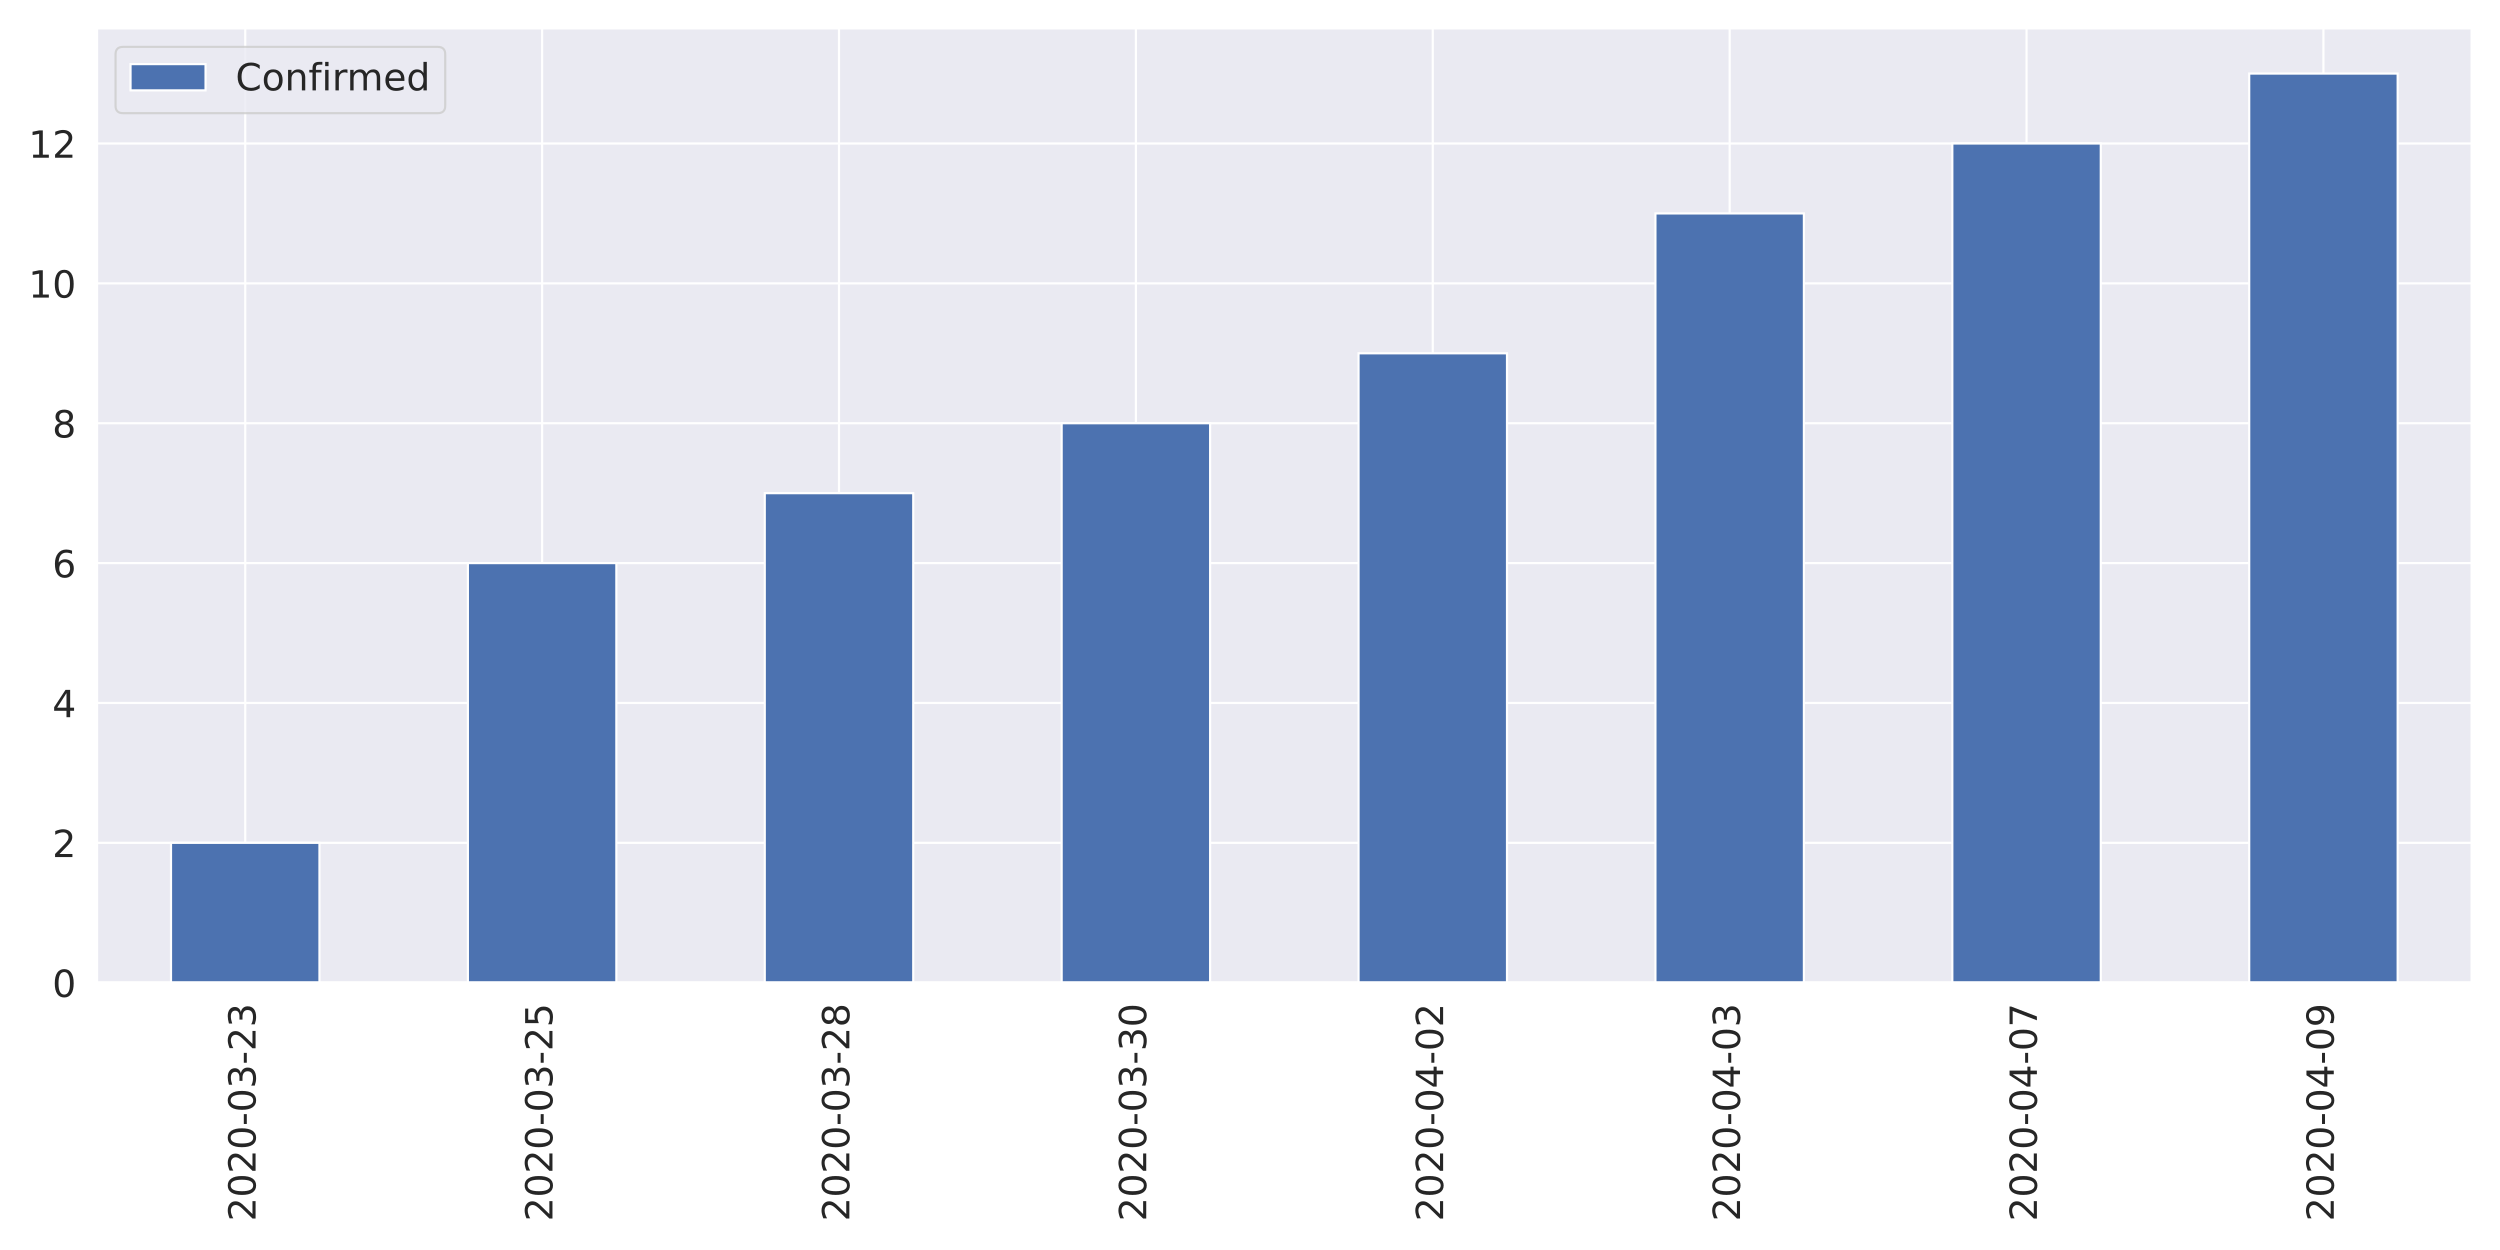
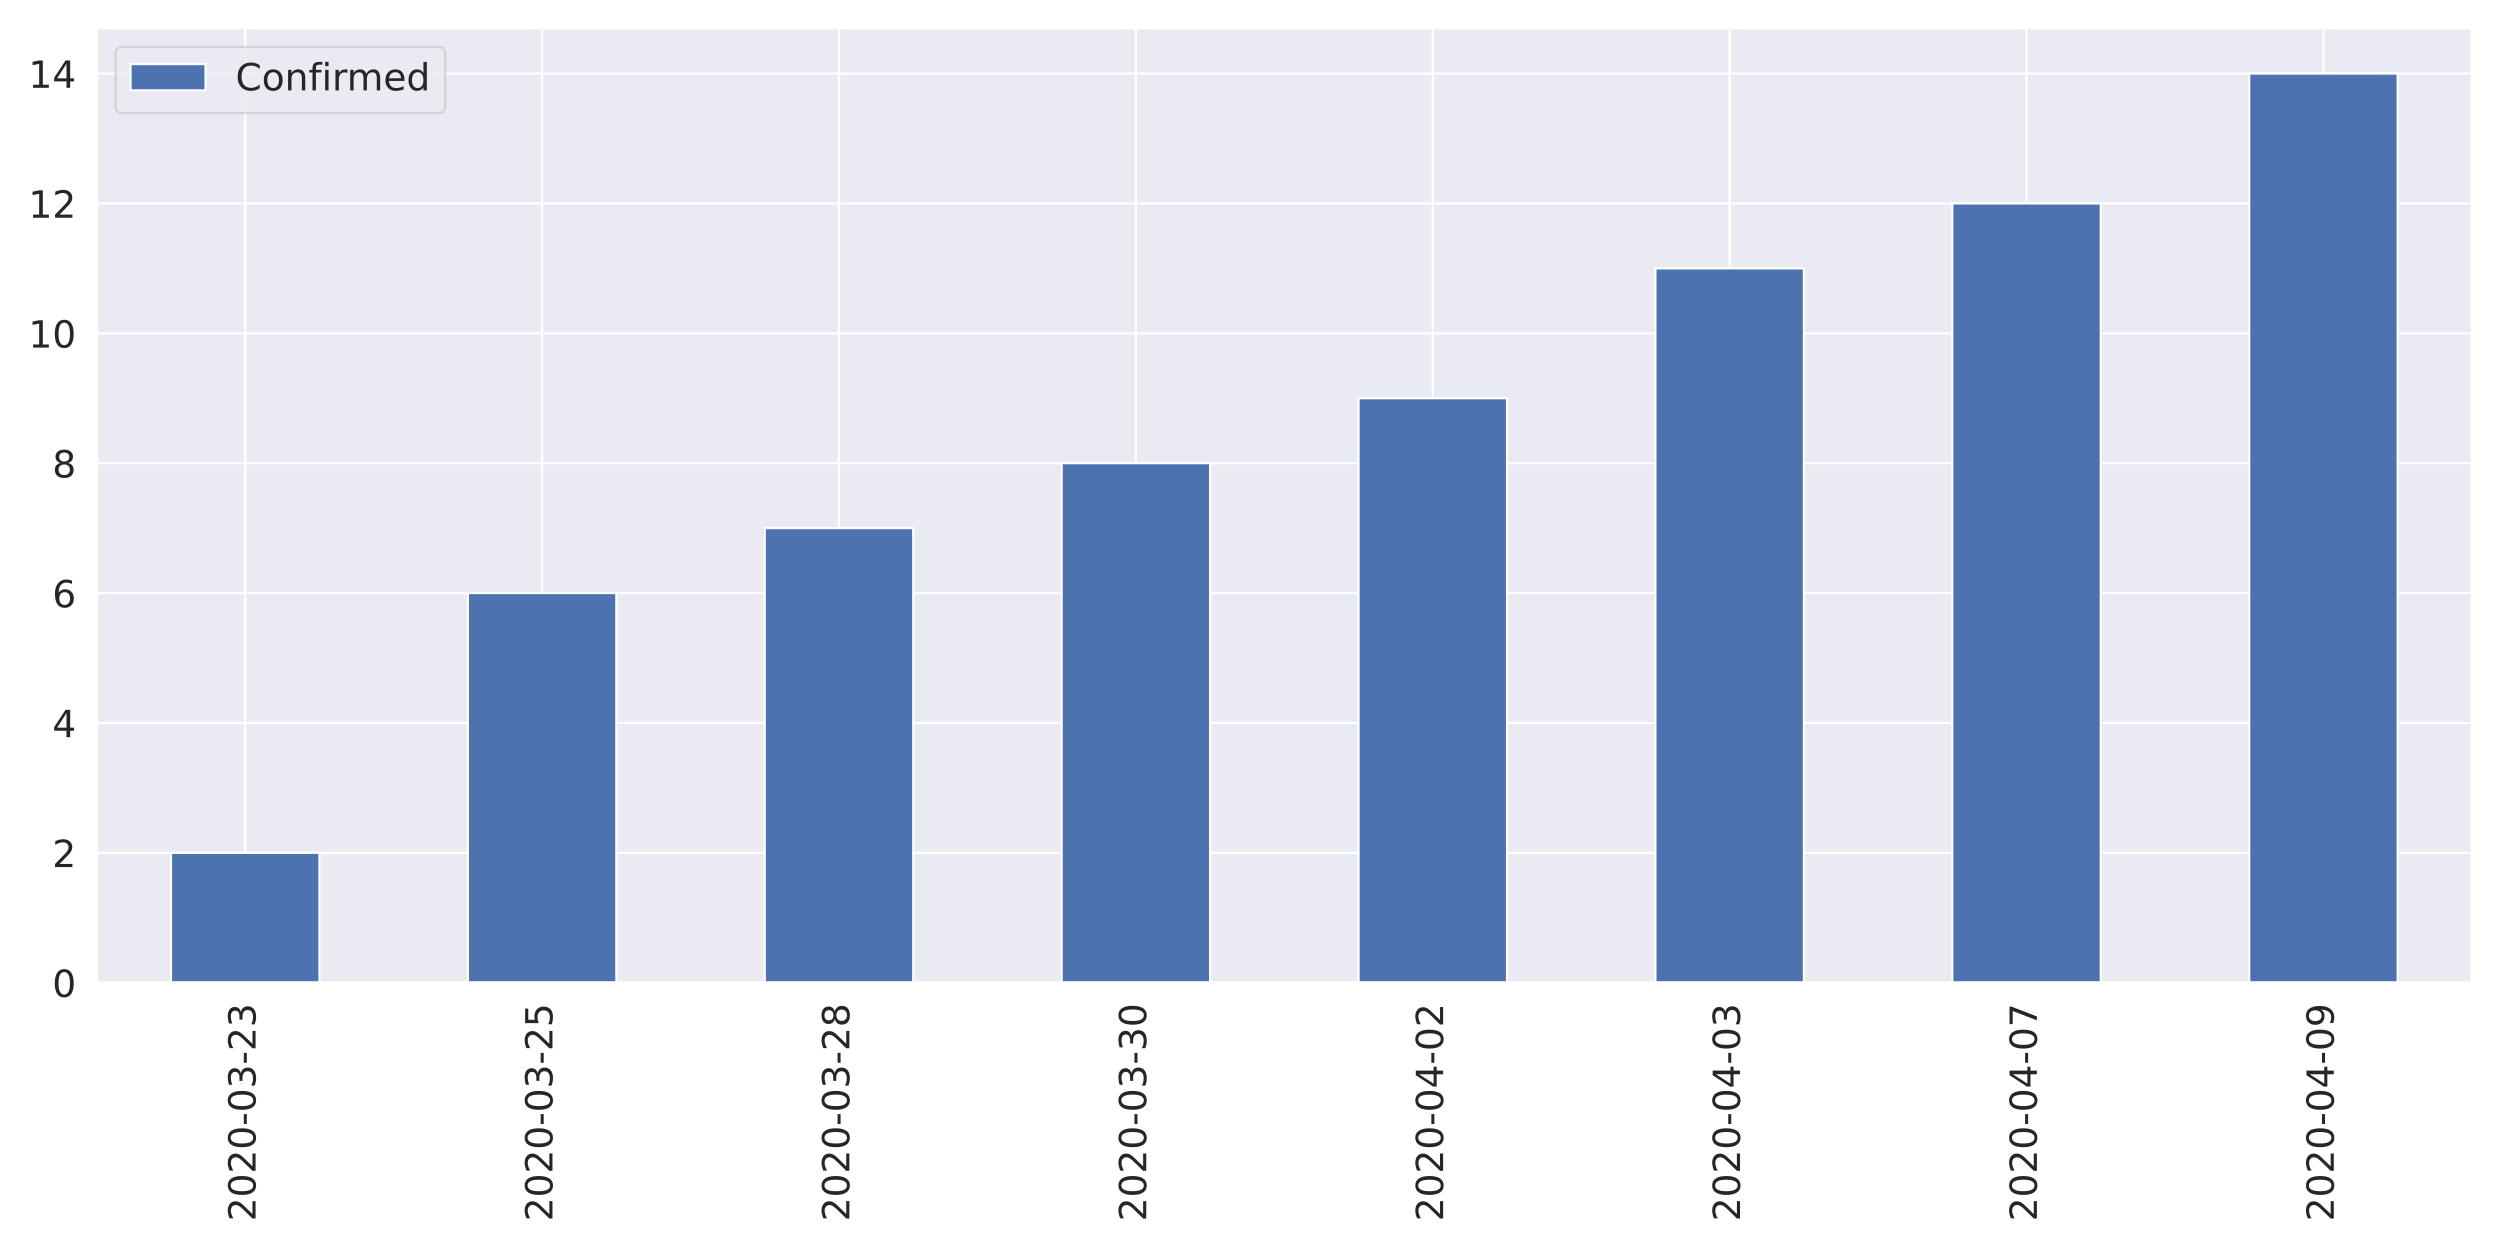
<svg xmlns="http://www.w3.org/2000/svg" xmlns:xlink="http://www.w3.org/1999/xlink" height="576pt" version="1.1" viewBox="0 0 1152 576" width="1152pt">
  <defs>
    <style type="text/css">
*{stroke-linecap:butt;stroke-linejoin:round;}
  </style>
  </defs>
  <g id="figure_1">
    <g id="patch_1">
      <path d="M 0 576  L 1152 576  L 1152 0  L 0 0  z " style="fill:#ffffff;" />
    </g>
    <g id="axes_1">
      <g id="patch_2">
        <path d="M 44.6 452.83  L 1139.04 452.83  L 1139.04 12.96  L 44.6 12.96  z " style="fill:#eaeaf2;" />
      </g>
      <g id="matplotlib.axis_1">
        <g id="xtick_1">
          <g id="line2d_1">
            <path clip-path="url(#pf73f8ee75b)" d="M 113.002 452.83  L 113.002 12.96  " style="fill:none;stroke:#ffffff;stroke-linecap:round;" />
          </g>
          <g id="text_1">
            <defs>
              <path d="M 19.188 8.297  L 53.609 8.297  L 53.609 0  L 7.328 0  L 7.328 8.297  Q 12.938 14.109 22.625 23.891  Q 32.328 33.688 34.812 36.531  Q 39.547 41.844 41.422 45.531  Q 43.312 49.219 43.312 52.781  Q 43.312 58.594 39.234 62.25  Q 35.156 65.922 28.609 65.922  Q 23.969 65.922 18.812 64.312  Q 13.672 62.703 7.812 59.422  L 7.812 69.391  Q 13.766 71.781 18.938 73  Q 24.125 74.219 28.422 74.219  Q 39.75 74.219 46.484 68.547  Q 53.219 62.891 53.219 53.422  Q 53.219 48.922 51.531 44.891  Q 49.859 40.875 45.406 35.406  Q 44.188 33.984 37.641 27.219  Q 31.109 20.453 19.188 8.297  z " id="DejaVuSans-50" />
              <path d="M 31.781 66.406  Q 24.172 66.406 20.328 58.906  Q 16.5 51.422 16.5 36.375  Q 16.5 21.391 20.328 13.891  Q 24.172 6.391 31.781 6.391  Q 39.453 6.391 43.281 13.891  Q 47.125 21.391 47.125 36.375  Q 47.125 51.422 43.281 58.906  Q 39.453 66.406 31.781 66.406  z M 31.781 74.219  Q 44.047 74.219 50.516 64.516  Q 56.984 54.828 56.984 36.375  Q 56.984 17.969 50.516 8.266  Q 44.047 -1.422 31.781 -1.422  Q 19.531 -1.422 13.062 8.266  Q 6.594 17.969 6.594 36.375  Q 6.594 54.828 13.062 64.516  Q 19.531 74.219 31.781 74.219  z " id="DejaVuSans-48" />
              <path d="M 4.891 31.391  L 31.203 31.391  L 31.203 23.391  L 4.891 23.391  z " id="DejaVuSans-45" />
              <path d="M 40.578 39.312  Q 47.656 37.797 51.625 33  Q 55.609 28.219 55.609 21.188  Q 55.609 10.406 48.188 4.484  Q 40.766 -1.422 27.094 -1.422  Q 22.516 -1.422 17.656 -0.516  Q 12.797 0.391 7.625 2.203  L 7.625 11.719  Q 11.719 9.328 16.594 8.109  Q 21.484 6.891 26.812 6.891  Q 36.078 6.891 40.938 10.547  Q 45.797 14.203 45.797 21.188  Q 45.797 27.641 41.281 31.266  Q 36.766 34.906 28.719 34.906  L 20.219 34.906  L 20.219 43.016  L 29.109 43.016  Q 36.375 43.016 40.234 45.922  Q 44.094 48.828 44.094 54.297  Q 44.094 59.906 40.109 62.906  Q 36.141 65.922 28.719 65.922  Q 24.656 65.922 20.016 65.031  Q 15.375 64.156 9.812 62.312  L 9.812 71.094  Q 15.438 72.656 20.344 73.438  Q 25.25 74.219 29.594 74.219  Q 40.828 74.219 47.359 69.109  Q 53.906 64.016 53.906 55.328  Q 53.906 49.266 50.438 45.094  Q 46.969 40.922 40.578 39.312  z " id="DejaVuSans-51" />
            </defs>
            <g style="fill:#262626;" transform="translate(117.7707 562.7538)rotate(-90)scale(0.1728 -0.1728)">
              <use xlink:href="#DejaVuSans-50" />
              <use x="63.623" xlink:href="#DejaVuSans-48" />
              <use x="127.246" xlink:href="#DejaVuSans-50" />
              <use x="190.869" xlink:href="#DejaVuSans-48" />
              <use x="254.492" xlink:href="#DejaVuSans-45" />
              <use x="290.576" xlink:href="#DejaVuSans-48" />
              <use x="354.199" xlink:href="#DejaVuSans-51" />
              <use x="417.822" xlink:href="#DejaVuSans-45" />
              <use x="453.906" xlink:href="#DejaVuSans-50" />
              <use x="517.529" xlink:href="#DejaVuSans-51" />
            </g>
          </g>
        </g>
        <g id="xtick_2">
          <g id="line2d_2">
            <path clip-path="url(#pf73f8ee75b)" d="M 249.808 452.83  L 249.808 12.96  " style="fill:none;stroke:#ffffff;stroke-linecap:round;" />
          </g>
          <g id="text_2">
            <defs>
              <path d="M 10.797 72.906  L 49.516 72.906  L 49.516 64.594  L 19.828 64.594  L 19.828 46.734  Q 21.969 47.469 24.109 47.828  Q 26.266 48.188 28.422 48.188  Q 40.625 48.188 47.75 41.5  Q 54.891 34.812 54.891 23.391  Q 54.891 11.625 47.562 5.094  Q 40.234 -1.422 26.906 -1.422  Q 22.312 -1.422 17.547 -0.641  Q 12.797 0.141 7.719 1.703  L 7.719 11.625  Q 12.109 9.234 16.797 8.062  Q 21.484 6.891 26.703 6.891  Q 35.156 6.891 40.078 11.328  Q 45.016 15.766 45.016 23.391  Q 45.016 31 40.078 35.438  Q 35.156 39.891 26.703 39.891  Q 22.75 39.891 18.812 39.016  Q 14.891 38.141 10.797 36.281  z " id="DejaVuSans-53" />
            </defs>
            <g style="fill:#262626;" transform="translate(254.5757 562.7538)rotate(-90)scale(0.1728 -0.1728)">
              <use xlink:href="#DejaVuSans-50" />
              <use x="63.623" xlink:href="#DejaVuSans-48" />
              <use x="127.246" xlink:href="#DejaVuSans-50" />
              <use x="190.869" xlink:href="#DejaVuSans-48" />
              <use x="254.492" xlink:href="#DejaVuSans-45" />
              <use x="290.576" xlink:href="#DejaVuSans-48" />
              <use x="354.199" xlink:href="#DejaVuSans-51" />
              <use x="417.822" xlink:href="#DejaVuSans-45" />
              <use x="453.906" xlink:href="#DejaVuSans-50" />
              <use x="517.529" xlink:href="#DejaVuSans-53" />
            </g>
          </g>
        </g>
        <g id="xtick_3">
          <g id="line2d_3">
            <path clip-path="url(#pf73f8ee75b)" d="M 386.613 452.83  L 386.613 12.96  " style="fill:none;stroke:#ffffff;stroke-linecap:round;" />
          </g>
          <g id="text_3">
            <defs>
              <path d="M 31.781 34.625  Q 24.75 34.625 20.719 30.859  Q 16.703 27.094 16.703 20.516  Q 16.703 13.922 20.719 10.156  Q 24.75 6.391 31.781 6.391  Q 38.812 6.391 42.859 10.172  Q 46.922 13.969 46.922 20.516  Q 46.922 27.094 42.891 30.859  Q 38.875 34.625 31.781 34.625  z M 21.922 38.812  Q 15.578 40.375 12.031 44.719  Q 8.5 49.078 8.5 55.328  Q 8.5 64.062 14.719 69.141  Q 20.953 74.219 31.781 74.219  Q 42.672 74.219 48.875 69.141  Q 55.078 64.062 55.078 55.328  Q 55.078 49.078 51.531 44.719  Q 48 40.375 41.703 38.812  Q 48.828 37.156 52.797 32.312  Q 56.781 27.484 56.781 20.516  Q 56.781 9.906 50.312 4.234  Q 43.844 -1.422 31.781 -1.422  Q 19.734 -1.422 13.25 4.234  Q 6.781 9.906 6.781 20.516  Q 6.781 27.484 10.781 32.312  Q 14.797 37.156 21.922 38.812  z M 18.312 54.391  Q 18.312 48.734 21.844 45.562  Q 25.391 42.391 31.781 42.391  Q 38.141 42.391 41.719 45.562  Q 45.312 48.734 45.312 54.391  Q 45.312 60.062 41.719 63.234  Q 38.141 66.406 31.781 66.406  Q 25.391 66.406 21.844 63.234  Q 18.312 60.062 18.312 54.391  z " id="DejaVuSans-56" />
            </defs>
            <g style="fill:#262626;" transform="translate(391.3807 562.7538)rotate(-90)scale(0.1728 -0.1728)">
              <use xlink:href="#DejaVuSans-50" />
              <use x="63.623" xlink:href="#DejaVuSans-48" />
              <use x="127.246" xlink:href="#DejaVuSans-50" />
              <use x="190.869" xlink:href="#DejaVuSans-48" />
              <use x="254.492" xlink:href="#DejaVuSans-45" />
              <use x="290.576" xlink:href="#DejaVuSans-48" />
              <use x="354.199" xlink:href="#DejaVuSans-51" />
              <use x="417.822" xlink:href="#DejaVuSans-45" />
              <use x="453.906" xlink:href="#DejaVuSans-50" />
              <use x="517.529" xlink:href="#DejaVuSans-56" />
            </g>
          </g>
        </g>
        <g id="xtick_4">
          <g id="line2d_4">
            <path clip-path="url(#pf73f8ee75b)" d="M 523.418 452.83  L 523.418 12.96  " style="fill:none;stroke:#ffffff;stroke-linecap:round;" />
          </g>
          <g id="text_4">
            <g style="fill:#262626;" transform="translate(528.1857 562.7538)rotate(-90)scale(0.1728 -0.1728)">
              <use xlink:href="#DejaVuSans-50" />
              <use x="63.623" xlink:href="#DejaVuSans-48" />
              <use x="127.246" xlink:href="#DejaVuSans-50" />
              <use x="190.869" xlink:href="#DejaVuSans-48" />
              <use x="254.492" xlink:href="#DejaVuSans-45" />
              <use x="290.576" xlink:href="#DejaVuSans-48" />
              <use x="354.199" xlink:href="#DejaVuSans-51" />
              <use x="417.822" xlink:href="#DejaVuSans-45" />
              <use x="453.906" xlink:href="#DejaVuSans-51" />
              <use x="517.529" xlink:href="#DejaVuSans-48" />
            </g>
          </g>
        </g>
        <g id="xtick_5">
          <g id="line2d_5">
            <path clip-path="url(#pf73f8ee75b)" d="M 660.222 452.83  L 660.222 12.96  " style="fill:none;stroke:#ffffff;stroke-linecap:round;" />
          </g>
          <g id="text_5">
            <defs>
              <path d="M 37.797 64.312  L 12.891 25.391  L 37.797 25.391  z M 35.203 72.906  L 47.609 72.906  L 47.609 25.391  L 58.016 25.391  L 58.016 17.188  L 47.609 17.188  L 47.609 0  L 37.797 0  L 37.797 17.188  L 4.891 17.188  L 4.891 26.703  z " id="DejaVuSans-52" />
            </defs>
            <g style="fill:#262626;" transform="translate(664.9907 562.7538)rotate(-90)scale(0.1728 -0.1728)">
              <use xlink:href="#DejaVuSans-50" />
              <use x="63.623" xlink:href="#DejaVuSans-48" />
              <use x="127.246" xlink:href="#DejaVuSans-50" />
              <use x="190.869" xlink:href="#DejaVuSans-48" />
              <use x="254.492" xlink:href="#DejaVuSans-45" />
              <use x="290.576" xlink:href="#DejaVuSans-48" />
              <use x="354.199" xlink:href="#DejaVuSans-52" />
              <use x="417.822" xlink:href="#DejaVuSans-45" />
              <use x="453.906" xlink:href="#DejaVuSans-48" />
              <use x="517.529" xlink:href="#DejaVuSans-50" />
            </g>
          </g>
        </g>
        <g id="xtick_6">
          <g id="line2d_6">
            <path clip-path="url(#pf73f8ee75b)" d="M 797.028 452.83  L 797.028 12.96  " style="fill:none;stroke:#ffffff;stroke-linecap:round;" />
          </g>
          <g id="text_6">
            <g style="fill:#262626;" transform="translate(801.7957 562.7538)rotate(-90)scale(0.1728 -0.1728)">
              <use xlink:href="#DejaVuSans-50" />
              <use x="63.623" xlink:href="#DejaVuSans-48" />
              <use x="127.246" xlink:href="#DejaVuSans-50" />
              <use x="190.869" xlink:href="#DejaVuSans-48" />
              <use x="254.492" xlink:href="#DejaVuSans-45" />
              <use x="290.576" xlink:href="#DejaVuSans-48" />
              <use x="354.199" xlink:href="#DejaVuSans-52" />
              <use x="417.822" xlink:href="#DejaVuSans-45" />
              <use x="453.906" xlink:href="#DejaVuSans-48" />
              <use x="517.529" xlink:href="#DejaVuSans-51" />
            </g>
          </g>
        </g>
        <g id="xtick_7">
          <g id="line2d_7">
            <path clip-path="url(#pf73f8ee75b)" d="M 933.832 452.83  L 933.832 12.96  " style="fill:none;stroke:#ffffff;stroke-linecap:round;" />
          </g>
          <g id="text_7">
            <defs>
              <path d="M 8.203 72.906  L 55.078 72.906  L 55.078 68.703  L 28.609 0  L 18.312 0  L 43.219 64.594  L 8.203 64.594  z " id="DejaVuSans-55" />
            </defs>
            <g style="fill:#262626;" transform="translate(938.6007 562.7538)rotate(-90)scale(0.1728 -0.1728)">
              <use xlink:href="#DejaVuSans-50" />
              <use x="63.623" xlink:href="#DejaVuSans-48" />
              <use x="127.246" xlink:href="#DejaVuSans-50" />
              <use x="190.869" xlink:href="#DejaVuSans-48" />
              <use x="254.492" xlink:href="#DejaVuSans-45" />
              <use x="290.576" xlink:href="#DejaVuSans-48" />
              <use x="354.199" xlink:href="#DejaVuSans-52" />
              <use x="417.822" xlink:href="#DejaVuSans-45" />
              <use x="453.906" xlink:href="#DejaVuSans-48" />
              <use x="517.529" xlink:href="#DejaVuSans-55" />
            </g>
          </g>
        </g>
        <g id="xtick_8">
          <g id="line2d_8">
            <path clip-path="url(#pf73f8ee75b)" d="M 1070.638 452.83  L 1070.638 12.96  " style="fill:none;stroke:#ffffff;stroke-linecap:round;" />
          </g>
          <g id="text_8">
            <defs>
              <path d="M 10.984 1.516  L 10.984 10.5  Q 14.703 8.734 18.5 7.812  Q 22.312 6.891 25.984 6.891  Q 35.75 6.891 40.891 13.453  Q 46.047 20.016 46.781 33.406  Q 43.953 29.203 39.594 26.953  Q 35.25 24.703 29.984 24.703  Q 19.047 24.703 12.672 31.312  Q 6.297 37.938 6.297 49.422  Q 6.297 60.641 12.938 67.422  Q 19.578 74.219 30.609 74.219  Q 43.266 74.219 49.922 64.516  Q 56.594 54.828 56.594 36.375  Q 56.594 19.141 48.406 8.859  Q 40.234 -1.422 26.422 -1.422  Q 22.703 -1.422 18.891 -0.688  Q 15.094 0.047 10.984 1.516  z M 30.609 32.422  Q 37.25 32.422 41.125 36.953  Q 45.016 41.5 45.016 49.422  Q 45.016 57.281 41.125 61.844  Q 37.25 66.406 30.609 66.406  Q 23.969 66.406 20.094 61.844  Q 16.219 57.281 16.219 49.422  Q 16.219 41.5 20.094 36.953  Q 23.969 32.422 30.609 32.422  z " id="DejaVuSans-57" />
            </defs>
            <g style="fill:#262626;" transform="translate(1075.406 562.7538)rotate(-90)scale(0.1728 -0.1728)">
              <use xlink:href="#DejaVuSans-50" />
              <use x="63.623" xlink:href="#DejaVuSans-48" />
              <use x="127.246" xlink:href="#DejaVuSans-50" />
              <use x="190.869" xlink:href="#DejaVuSans-48" />
              <use x="254.492" xlink:href="#DejaVuSans-45" />
              <use x="290.576" xlink:href="#DejaVuSans-48" />
              <use x="354.199" xlink:href="#DejaVuSans-52" />
              <use x="417.822" xlink:href="#DejaVuSans-45" />
              <use x="453.906" xlink:href="#DejaVuSans-48" />
              <use x="517.529" xlink:href="#DejaVuSans-57" />
            </g>
          </g>
        </g>
      </g>
      <g id="matplotlib.axis_2">
        <g id="ytick_1">
          <g id="line2d_9">
            <path clip-path="url(#pf73f8ee75b)" d="M 44.6 452.83  L 1139.04 452.83  " style="fill:none;stroke:#ffffff;stroke-linecap:round;" />
          </g>
          <g id="text_9">
            <g style="fill:#262626;" transform="translate(24.1056 459.3951)scale(0.1728 -0.1728)">
              <use xlink:href="#DejaVuSans-48" />
            </g>
          </g>
        </g>
        <g id="ytick_2">
          <g id="line2d_10">
-             <path clip-path="url(#pf73f8ee75b)" d="M 44.6 388.38  L 1139.04 388.38  " style="fill:none;stroke:#ffffff;stroke-linecap:round;" />
+             <path clip-path="url(#pf73f8ee75b)" d="M 44.6 392.984  L 1139.04 392.984  " style="fill:none;stroke:#ffffff;stroke-linecap:round;" />
          </g>
          <g id="text_10">
-             <g style="fill:#262626;" transform="translate(24.1056 394.9452)scale(0.1728 -0.1728)">
+             <g style="fill:#262626;" transform="translate(24.1056 399.5488)scale(0.1728 -0.1728)">
              <use xlink:href="#DejaVuSans-50" />
            </g>
          </g>
        </g>
        <g id="ytick_3">
          <g id="line2d_11">
-             <path clip-path="url(#pf73f8ee75b)" d="M 44.6 323.93  L 1139.04 323.93  " style="fill:none;stroke:#ffffff;stroke-linecap:round;" />
+             <path clip-path="url(#pf73f8ee75b)" d="M 44.6 333.137  L 1139.04 333.137  " style="fill:none;stroke:#ffffff;stroke-linecap:round;" />
          </g>
          <g id="text_11">
-             <g style="fill:#262626;" transform="translate(24.1056 330.4954)scale(0.1728 -0.1728)">
+             <g style="fill:#262626;" transform="translate(24.1056 339.7025)scale(0.1728 -0.1728)">
              <use xlink:href="#DejaVuSans-52" />
            </g>
          </g>
        </g>
        <g id="ytick_4">
          <g id="line2d_12">
-             <path clip-path="url(#pf73f8ee75b)" d="M 44.6 259.481  L 1139.04 259.481  " style="fill:none;stroke:#ffffff;stroke-linecap:round;" />
+             <path clip-path="url(#pf73f8ee75b)" d="M 44.6 273.291  L 1139.04 273.291  " style="fill:none;stroke:#ffffff;stroke-linecap:round;" />
          </g>
          <g id="text_12">
            <defs>
              <path d="M 33.016 40.375  Q 26.375 40.375 22.484 35.828  Q 18.609 31.297 18.609 23.391  Q 18.609 15.531 22.484 10.953  Q 26.375 6.391 33.016 6.391  Q 39.656 6.391 43.531 10.953  Q 47.406 15.531 47.406 23.391  Q 47.406 31.297 43.531 35.828  Q 39.656 40.375 33.016 40.375  z M 52.594 71.297  L 52.594 62.312  Q 48.875 64.062 45.094 64.984  Q 41.312 65.922 37.594 65.922  Q 27.828 65.922 22.672 59.328  Q 17.531 52.734 16.797 39.406  Q 19.672 43.656 24.016 45.922  Q 28.375 48.188 33.594 48.188  Q 44.578 48.188 50.953 41.516  Q 57.328 34.859 57.328 23.391  Q 57.328 12.156 50.688 5.359  Q 44.047 -1.422 33.016 -1.422  Q 20.359 -1.422 13.672 8.266  Q 6.984 17.969 6.984 36.375  Q 6.984 53.656 15.188 63.938  Q 23.391 74.219 37.203 74.219  Q 40.922 74.219 44.703 73.484  Q 48.484 72.75 52.594 71.297  z " id="DejaVuSans-54" />
            </defs>
-             <g style="fill:#262626;" transform="translate(24.1056 266.0456)scale(0.1728 -0.1728)">
+             <g style="fill:#262626;" transform="translate(24.1056 279.8563)scale(0.1728 -0.1728)">
              <use xlink:href="#DejaVuSans-54" />
            </g>
          </g>
        </g>
        <g id="ytick_5">
          <g id="line2d_13">
-             <path clip-path="url(#pf73f8ee75b)" d="M 44.6 195.031  L 1139.04 195.031  " style="fill:none;stroke:#ffffff;stroke-linecap:round;" />
+             <path clip-path="url(#pf73f8ee75b)" d="M 44.6 213.445  L 1139.04 213.445  " style="fill:none;stroke:#ffffff;stroke-linecap:round;" />
          </g>
          <g id="text_13">
-             <g style="fill:#262626;" transform="translate(24.1056 201.5958)scale(0.1728 -0.1728)">
+             <g style="fill:#262626;" transform="translate(24.1056 220.01)scale(0.1728 -0.1728)">
              <use xlink:href="#DejaVuSans-56" />
            </g>
          </g>
        </g>
        <g id="ytick_6">
          <g id="line2d_14">
-             <path clip-path="url(#pf73f8ee75b)" d="M 44.6 130.581  L 1139.04 130.581  " style="fill:none;stroke:#ffffff;stroke-linecap:round;" />
+             <path clip-path="url(#pf73f8ee75b)" d="M 44.6 153.599  L 1139.04 153.599  " style="fill:none;stroke:#ffffff;stroke-linecap:round;" />
          </g>
          <g id="text_14">
            <defs>
              <path d="M 12.406 8.297  L 28.516 8.297  L 28.516 63.922  L 10.984 60.406  L 10.984 69.391  L 28.422 72.906  L 38.281 72.906  L 38.281 8.297  L 54.391 8.297  L 54.391 0  L 12.406 0  z " id="DejaVuSans-49" />
            </defs>
-             <g style="fill:#262626;" transform="translate(13.1112 137.146)scale(0.1728 -0.1728)">
+             <g style="fill:#262626;" transform="translate(13.1112 160.1638)scale(0.1728 -0.1728)">
              <use xlink:href="#DejaVuSans-49" />
              <use x="63.623" xlink:href="#DejaVuSans-48" />
            </g>
          </g>
        </g>
        <g id="ytick_7">
          <g id="line2d_15">
-             <path clip-path="url(#pf73f8ee75b)" d="M 44.6 66.131  L 1139.04 66.131  " style="fill:none;stroke:#ffffff;stroke-linecap:round;" />
+             <path clip-path="url(#pf73f8ee75b)" d="M 44.6 93.752  L 1139.04 93.752  " style="fill:none;stroke:#ffffff;stroke-linecap:round;" />
          </g>
          <g id="text_15">
-             <g style="fill:#262626;" transform="translate(13.1112 72.69615)scale(0.1728 -0.1728)">
+             <g style="fill:#262626;" transform="translate(13.1112 100.3175)scale(0.1728 -0.1728)">
              <use xlink:href="#DejaVuSans-49" />
              <use x="63.623" xlink:href="#DejaVuSans-50" />
            </g>
          </g>
        </g>
+         <g id="ytick_8">
+           <g id="line2d_16">
+             <path clip-path="url(#pf73f8ee75b)" d="M 44.6 33.906  L 1139.04 33.906  " style="fill:none;stroke:#ffffff;stroke-linecap:round;" />
+           </g>
+           <g id="text_16">
+             <g style="fill:#262626;" transform="translate(13.1112 40.47124)scale(0.1728 -0.1728)">
+               <use xlink:href="#DejaVuSans-49" />
+               <use x="63.623" xlink:href="#DejaVuSans-52" />
+             </g>
+           </g>
+         </g>
      </g>
      <g id="patch_3">
-         <path clip-path="url(#pf73f8ee75b)" d="M 78.801 452.83  L 147.204 452.83  L 147.204 388.38  L 78.801 388.38  z " style="fill:#4c72b0;stroke:#ffffff;stroke-linejoin:miter;" />
+         <path clip-path="url(#pf73f8ee75b)" d="M 78.801 452.83  L 147.204 452.83  L 147.204 392.984  L 78.801 392.984  z " style="fill:#4c72b0;stroke:#ffffff;stroke-linejoin:miter;" />
      </g>
      <g id="patch_4">
-         <path clip-path="url(#pf73f8ee75b)" d="M 215.606 452.83  L 284.009 452.83  L 284.009 259.481  L 215.606 259.481  z " style="fill:#4c72b0;stroke:#ffffff;stroke-linejoin:miter;" />
+         <path clip-path="url(#pf73f8ee75b)" d="M 215.606 452.83  L 284.009 452.83  L 284.009 273.291  L 215.606 273.291  z " style="fill:#4c72b0;stroke:#ffffff;stroke-linejoin:miter;" />
      </g>
      <g id="patch_5">
-         <path clip-path="url(#pf73f8ee75b)" d="M 352.411 452.83  L 420.814 452.83  L 420.814 227.256  L 352.411 227.256  z " style="fill:#4c72b0;stroke:#ffffff;stroke-linejoin:miter;" />
+         <path clip-path="url(#pf73f8ee75b)" d="M 352.411 452.83  L 420.814 452.83  L 420.814 243.368  L 352.411 243.368  z " style="fill:#4c72b0;stroke:#ffffff;stroke-linejoin:miter;" />
      </g>
      <g id="patch_6">
-         <path clip-path="url(#pf73f8ee75b)" d="M 489.216 452.83  L 557.619 452.83  L 557.619 195.031  L 489.216 195.031  z " style="fill:#4c72b0;stroke:#ffffff;stroke-linejoin:miter;" />
+         <path clip-path="url(#pf73f8ee75b)" d="M 489.216 452.83  L 557.619 452.83  L 557.619 213.445  L 489.216 213.445  z " style="fill:#4c72b0;stroke:#ffffff;stroke-linejoin:miter;" />
      </g>
      <g id="patch_7">
-         <path clip-path="url(#pf73f8ee75b)" d="M 626.021 452.83  L 694.424 452.83  L 694.424 162.806  L 626.021 162.806  z " style="fill:#4c72b0;stroke:#ffffff;stroke-linejoin:miter;" />
+         <path clip-path="url(#pf73f8ee75b)" d="M 626.021 452.83  L 694.424 452.83  L 694.424 183.522  L 626.021 183.522  z " style="fill:#4c72b0;stroke:#ffffff;stroke-linejoin:miter;" />
      </g>
      <g id="patch_8">
-         <path clip-path="url(#pf73f8ee75b)" d="M 762.826 452.83  L 831.229 452.83  L 831.229 98.356  L 762.826 98.356  z " style="fill:#4c72b0;stroke:#ffffff;stroke-linejoin:miter;" />
+         <path clip-path="url(#pf73f8ee75b)" d="M 762.826 452.83  L 831.229 452.83  L 831.229 123.676  L 762.826 123.676  z " style="fill:#4c72b0;stroke:#ffffff;stroke-linejoin:miter;" />
      </g>
      <g id="patch_9">
-         <path clip-path="url(#pf73f8ee75b)" d="M 899.631 452.83  L 968.034 452.83  L 968.034 66.131  L 899.631 66.131  z " style="fill:#4c72b0;stroke:#ffffff;stroke-linejoin:miter;" />
+         <path clip-path="url(#pf73f8ee75b)" d="M 899.631 452.83  L 968.034 452.83  L 968.034 93.752  L 899.631 93.752  z " style="fill:#4c72b0;stroke:#ffffff;stroke-linejoin:miter;" />
      </g>
      <g id="patch_10">
        <path clip-path="url(#pf73f8ee75b)" d="M 1036.436 452.83  L 1104.839 452.83  L 1104.839 33.906  L 1036.436 33.906  z " style="fill:#4c72b0;stroke:#ffffff;stroke-linejoin:miter;" />
      </g>
      <g id="patch_11">
        <path d="M 44.6 452.83  L 44.6 12.96  " style="fill:none;stroke:#ffffff;stroke-linecap:square;stroke-linejoin:miter;stroke-width:1.25;" />
      </g>
      <g id="patch_12">
        <path d="M 1139.04 452.83  L 1139.04 12.96  " style="fill:none;stroke:#ffffff;stroke-linecap:square;stroke-linejoin:miter;stroke-width:1.25;" />
      </g>
      <g id="patch_13">
        <path d="M 44.6 452.83  L 1139.04 452.83  " style="fill:none;stroke:#ffffff;stroke-linecap:square;stroke-linejoin:miter;stroke-width:1.25;" />
      </g>
      <g id="patch_14">
        <path d="M 44.6 12.96  L 1139.04 12.96  " style="fill:none;stroke:#ffffff;stroke-linecap:square;stroke-linejoin:miter;stroke-width:1.25;" />
      </g>
      <g id="legend_1">
        <g id="patch_15">
          <path d="M 56.696 52.148  L 201.702 52.148  Q 205.158 52.148 205.158 48.692  L 205.158 25.056  Q 205.158 21.6 201.702 21.6  L 56.696 21.6  Q 53.24 21.6 53.24 25.056  L 53.24 48.692  Q 53.24 52.148 56.696 52.148  z " style="fill:#eaeaf2;opacity:0.8;stroke:#cccccc;stroke-linejoin:miter;" />
        </g>
        <g id="patch_16">
          <path d="M 60.152 41.642  L 94.712 41.642  L 94.712 29.546  L 60.152 29.546  z " style="fill:#4c72b0;stroke:#ffffff;stroke-linejoin:miter;" />
        </g>
-         <g id="text_16">
+         <g id="text_17">
          <defs>
            <path d="M 64.406 67.281  L 64.406 56.891  Q 59.422 61.531 53.781 63.812  Q 48.141 66.109 41.797 66.109  Q 29.297 66.109 22.656 58.469  Q 16.016 50.828 16.016 36.375  Q 16.016 21.969 22.656 14.328  Q 29.297 6.688 41.797 6.688  Q 48.141 6.688 53.781 8.984  Q 59.422 11.281 64.406 15.922  L 64.406 5.609  Q 59.234 2.094 53.438 0.328  Q 47.656 -1.422 41.219 -1.422  Q 24.656 -1.422 15.125 8.703  Q 5.609 18.844 5.609 36.375  Q 5.609 53.953 15.125 64.078  Q 24.656 74.219 41.219 74.219  Q 47.75 74.219 53.531 72.484  Q 59.328 70.75 64.406 67.281  z " id="DejaVuSans-67" />
            <path d="M 30.609 48.391  Q 23.391 48.391 19.188 42.75  Q 14.984 37.109 14.984 27.297  Q 14.984 17.484 19.156 11.844  Q 23.344 6.203 30.609 6.203  Q 37.797 6.203 41.984 11.859  Q 46.188 17.531 46.188 27.297  Q 46.188 37.016 41.984 42.703  Q 37.797 48.391 30.609 48.391  z M 30.609 56  Q 42.328 56 49.016 48.375  Q 55.719 40.766 55.719 27.297  Q 55.719 13.875 49.016 6.219  Q 42.328 -1.422 30.609 -1.422  Q 18.844 -1.422 12.172 6.219  Q 5.516 13.875 5.516 27.297  Q 5.516 40.766 12.172 48.375  Q 18.844 56 30.609 56  z " id="DejaVuSans-111" />
            <path d="M 54.891 33.016  L 54.891 0  L 45.906 0  L 45.906 32.719  Q 45.906 40.484 42.875 44.328  Q 39.844 48.188 33.797 48.188  Q 26.516 48.188 22.312 43.547  Q 18.109 38.922 18.109 30.906  L 18.109 0  L 9.078 0  L 9.078 54.688  L 18.109 54.688  L 18.109 46.188  Q 21.344 51.125 25.703 53.562  Q 30.078 56 35.797 56  Q 45.219 56 50.047 50.172  Q 54.891 44.344 54.891 33.016  z " id="DejaVuSans-110" />
            <path d="M 37.109 75.984  L 37.109 68.5  L 28.516 68.5  Q 23.688 68.5 21.797 66.547  Q 19.922 64.594 19.922 59.516  L 19.922 54.688  L 34.719 54.688  L 34.719 47.703  L 19.922 47.703  L 19.922 0  L 10.891 0  L 10.891 47.703  L 2.297 47.703  L 2.297 54.688  L 10.891 54.688  L 10.891 58.5  Q 10.891 67.625 15.141 71.797  Q 19.391 75.984 28.609 75.984  z " id="DejaVuSans-102" />
            <path d="M 9.422 54.688  L 18.406 54.688  L 18.406 0  L 9.422 0  z M 9.422 75.984  L 18.406 75.984  L 18.406 64.594  L 9.422 64.594  z " id="DejaVuSans-105" />
            <path d="M 41.109 46.297  Q 39.594 47.172 37.812 47.578  Q 36.031 48 33.891 48  Q 26.266 48 22.188 43.047  Q 18.109 38.094 18.109 28.812  L 18.109 0  L 9.078 0  L 9.078 54.688  L 18.109 54.688  L 18.109 46.188  Q 20.953 51.172 25.484 53.578  Q 30.031 56 36.531 56  Q 37.453 56 38.578 55.875  Q 39.703 55.766 41.062 55.516  z " id="DejaVuSans-114" />
            <path d="M 52 44.188  Q 55.375 50.25 60.062 53.125  Q 64.75 56 71.094 56  Q 79.641 56 84.281 50.016  Q 88.922 44.047 88.922 33.016  L 88.922 0  L 79.891 0  L 79.891 32.719  Q 79.891 40.578 77.094 44.375  Q 74.312 48.188 68.609 48.188  Q 61.625 48.188 57.562 43.547  Q 53.516 38.922 53.516 30.906  L 53.516 0  L 44.484 0  L 44.484 32.719  Q 44.484 40.625 41.703 44.406  Q 38.922 48.188 33.109 48.188  Q 26.219 48.188 22.156 43.531  Q 18.109 38.875 18.109 30.906  L 18.109 0  L 9.078 0  L 9.078 54.688  L 18.109 54.688  L 18.109 46.188  Q 21.188 51.219 25.484 53.609  Q 29.781 56 35.688 56  Q 41.656 56 45.828 52.969  Q 50 49.953 52 44.188  z " id="DejaVuSans-109" />
            <path d="M 56.203 29.594  L 56.203 25.203  L 14.891 25.203  Q 15.484 15.922 20.484 11.062  Q 25.484 6.203 34.422 6.203  Q 39.594 6.203 44.453 7.469  Q 49.312 8.734 54.109 11.281  L 54.109 2.781  Q 49.266 0.734 44.188 -0.344  Q 39.109 -1.422 33.891 -1.422  Q 20.797 -1.422 13.156 6.188  Q 5.516 13.812 5.516 26.812  Q 5.516 40.234 12.766 48.109  Q 20.016 56 32.328 56  Q 43.359 56 49.781 48.891  Q 56.203 41.797 56.203 29.594  z M 47.219 32.234  Q 47.125 39.594 43.094 43.984  Q 39.062 48.391 32.422 48.391  Q 24.906 48.391 20.391 44.141  Q 15.875 39.891 15.188 32.172  z " id="DejaVuSans-101" />
            <path d="M 45.406 46.391  L 45.406 75.984  L 54.391 75.984  L 54.391 0  L 45.406 0  L 45.406 8.203  Q 42.578 3.328 38.25 0.953  Q 33.938 -1.422 27.875 -1.422  Q 17.969 -1.422 11.734 6.484  Q 5.516 14.406 5.516 27.297  Q 5.516 40.188 11.734 48.094  Q 17.969 56 27.875 56  Q 33.938 56 38.25 53.625  Q 42.578 51.266 45.406 46.391  z M 14.797 27.297  Q 14.797 17.391 18.875 11.75  Q 22.953 6.109 30.078 6.109  Q 37.203 6.109 41.297 11.75  Q 45.406 17.391 45.406 27.297  Q 45.406 37.203 41.297 42.844  Q 37.203 48.484 30.078 48.484  Q 22.953 48.484 18.875 42.844  Q 14.797 37.203 14.797 27.297  z " id="DejaVuSans-100" />
          </defs>
          <g style="fill:#262626;" transform="translate(108.536 41.6421)scale(0.1728 -0.1728)">
            <use xlink:href="#DejaVuSans-67" />
            <use x="69.824" xlink:href="#DejaVuSans-111" />
            <use x="131.006" xlink:href="#DejaVuSans-110" />
            <use x="194.385" xlink:href="#DejaVuSans-102" />
            <use x="229.59" xlink:href="#DejaVuSans-105" />
            <use x="257.373" xlink:href="#DejaVuSans-114" />
            <use x="296.736" xlink:href="#DejaVuSans-109" />
            <use x="394.148" xlink:href="#DejaVuSans-101" />
            <use x="455.672" xlink:href="#DejaVuSans-100" />
          </g>
        </g>
      </g>
    </g>
  </g>
  <defs>
    <clipPath id="pf73f8ee75b">
      <rect height="439.87" width="1094.44" x="44.6" y="12.96" />
    </clipPath>
  </defs>
</svg>
